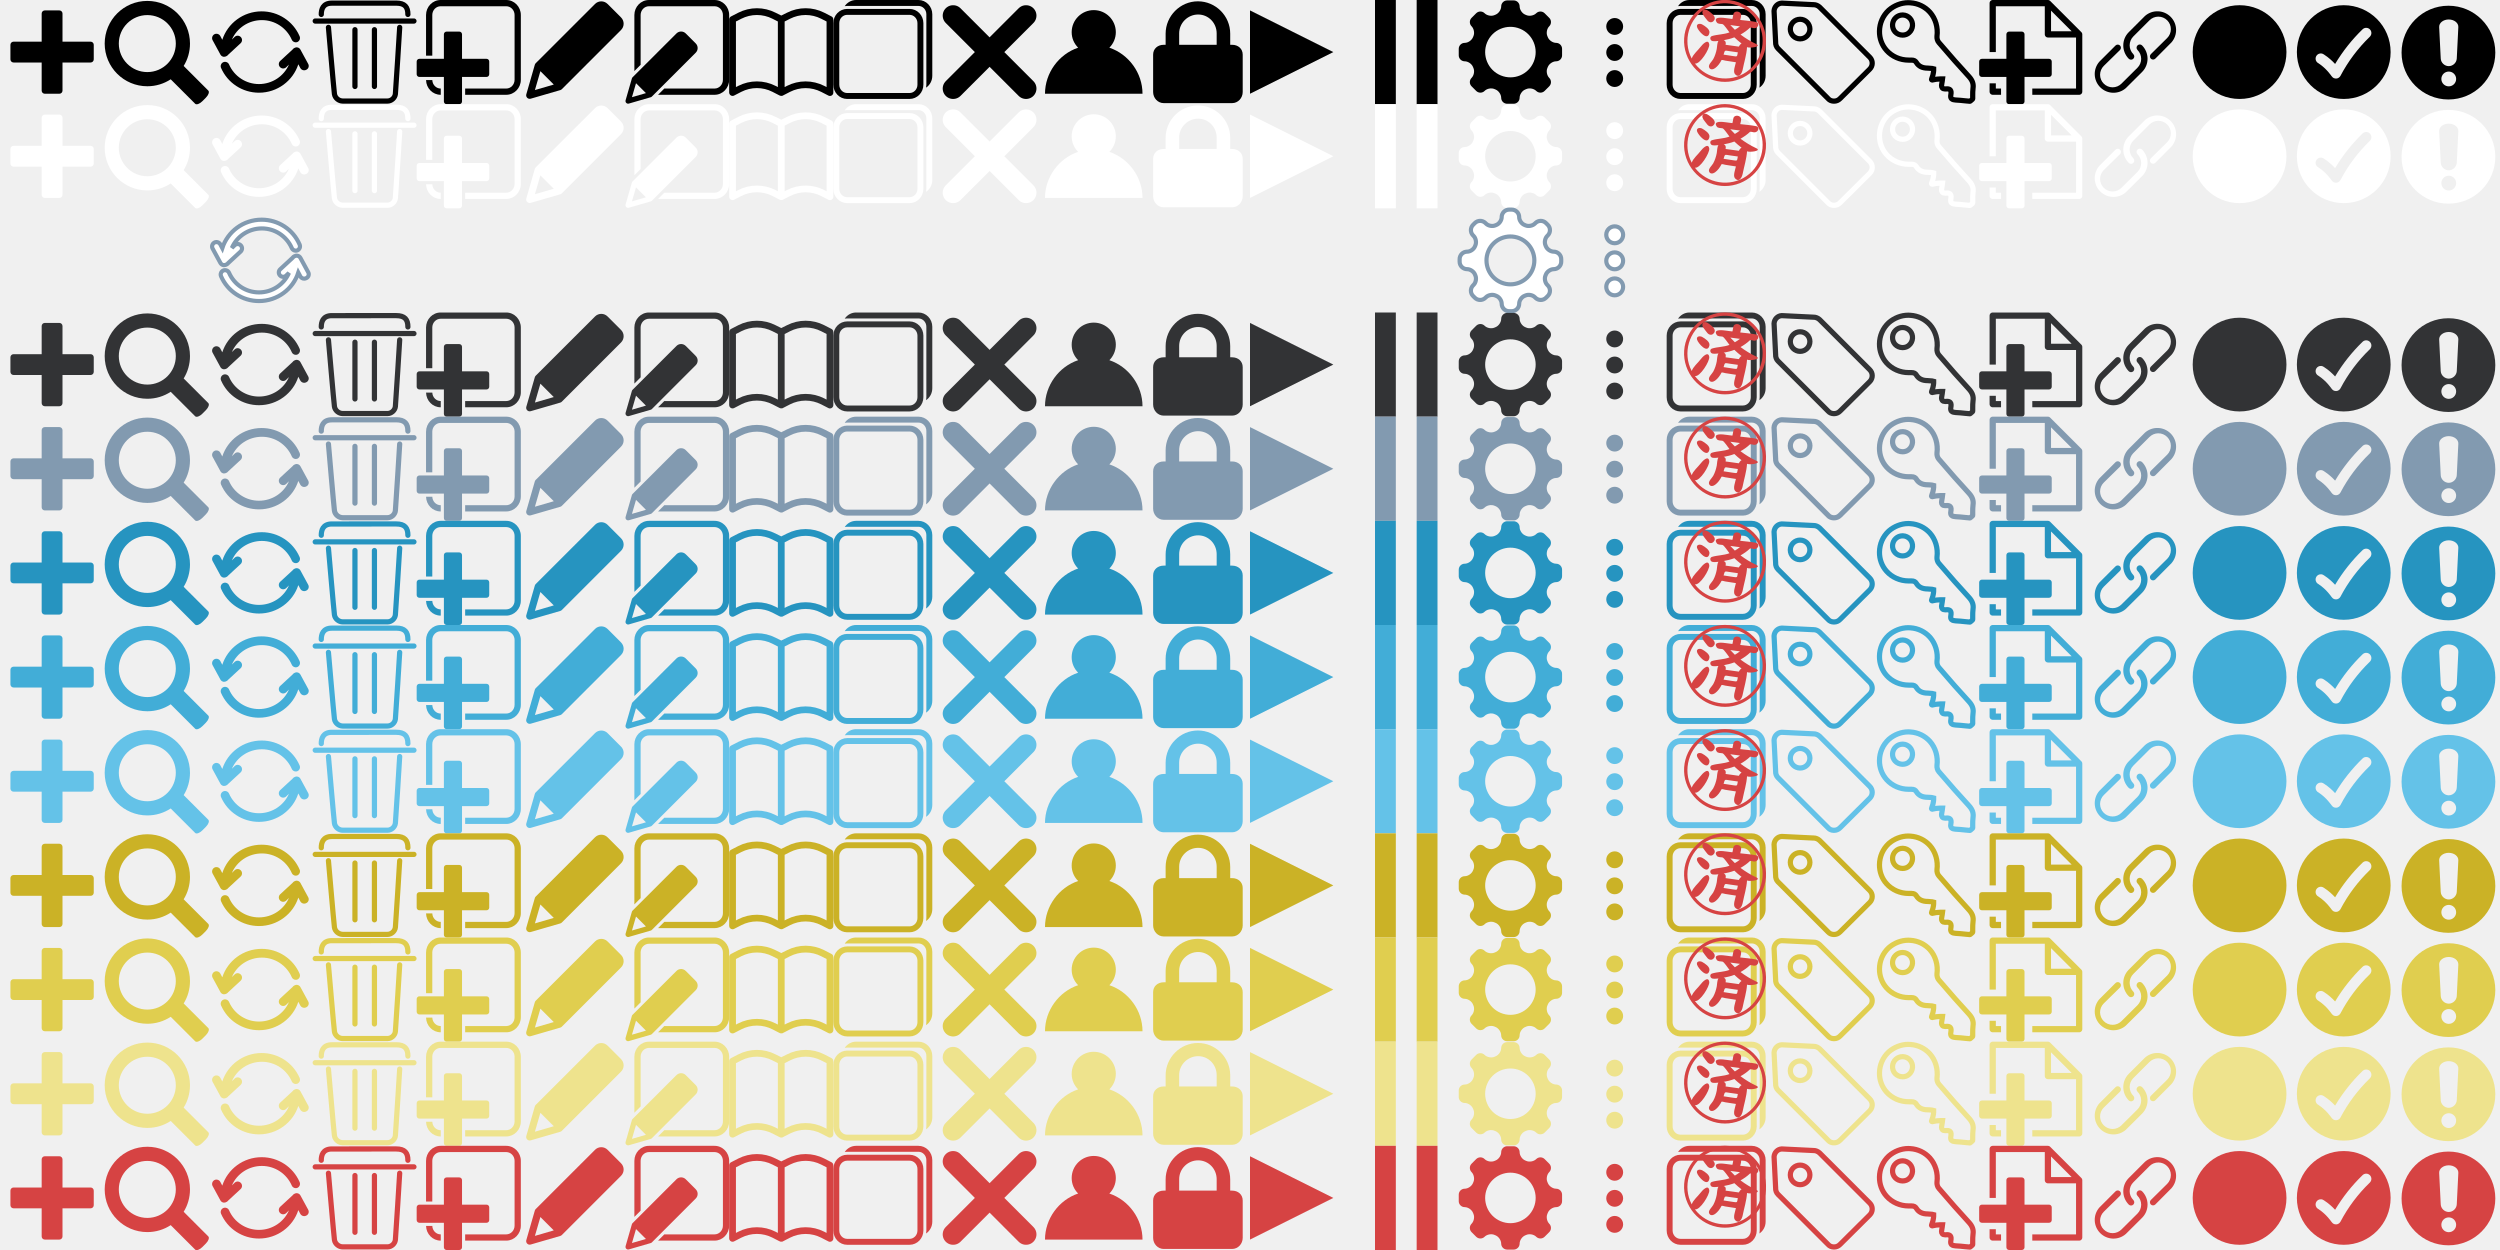
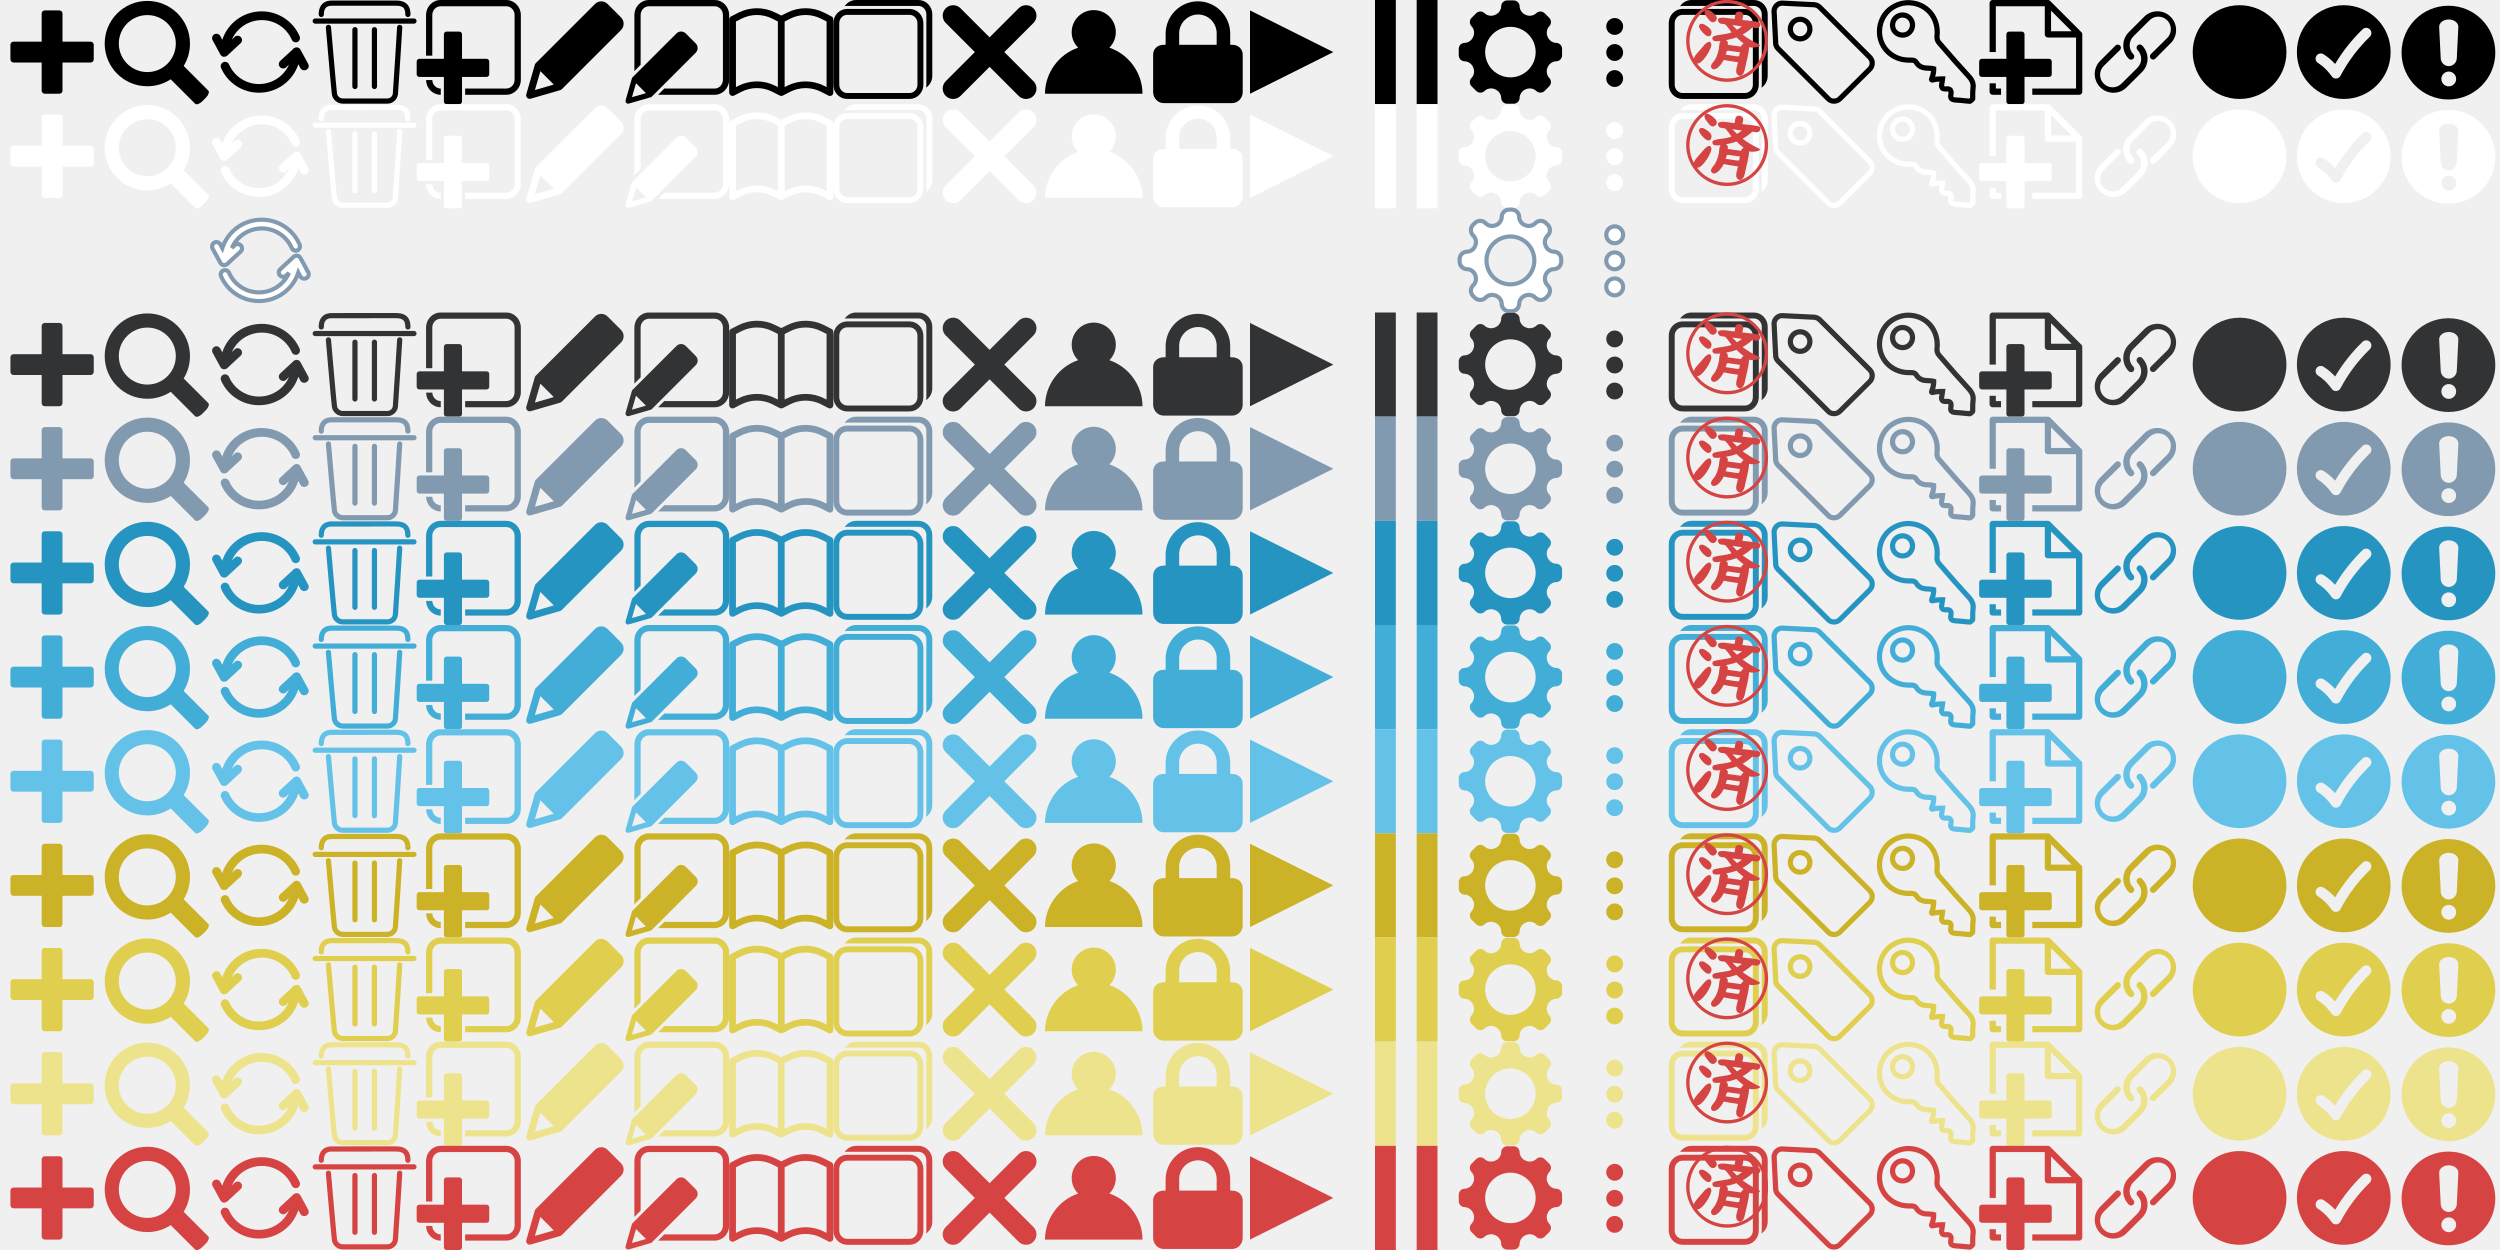
<svg xmlns="http://www.w3.org/2000/svg" xmlns:xlink="http://www.w3.org/1999/xlink" viewBox="0 0 2400 1200" width="100%" height="100%">
  <g id="icons" fill="currentColor">
    <g>
      <rect x="40" y="10" width="20" height="80" rx="3" ry="3" />
      <rect x="10" y="40" width="80" height="20" rx="3" ry="3" />
    </g>
    <g transform="translate(100 -100)">
      <path d="M87.37,199.62l-23.49-23.49c-6.44,4.21-14.13,6.68-22.43,6.68         c-22.64,0-40.95-18.35-40.95-40.99c0-22.6,18.31-40.94,40.95-40.94         c22.6,0,40.94,18.35,40.94,40.94c0,7.9-2.22,15.27-6.07,21.5l23.66,23.65         c1.25,1.22,0.2,4.25-2.31,6.76l-3.52,3.53         C91.62,199.78,88.59,200.83,87.37,199.62L87.37,199.62z M68.78,141.82         c0-15.11-12.23-27.34-27.34-27.34c-15.11,0-27.38,12.23-27.38,27.34         s12.27,27.38,27.38,27.38C56.55,169.2,68.78,156.93,68.78,141.82z" />
    </g>
    <g transform="translate(200 0)">
      <path d="M87.6 34.7C81.3 20.2 67 10.9 51.2 10.9c-17.7 0-32.7 11.5-37.8 27.3l-1.9-3.6c-1.1-2-3.7-2.8-5.7-1.7S3 36.6 4.1 38.6l7.5 13.8c.6 1.1 1.7 1.9 3 2.1h.7c.8 0 1.6-.3 2.3-.7.6-.3 1.1-.8 1.5-1.3l11.9-11c1.7-1.6 1.8-4.2.2-5.9-1.6-1.7-4.2-1.8-5.9-.2L22.6 38c4.8-11 15.9-18.7 28.8-18.7 12.5 0 23.7 7.4 28.7 18.8.9 2.1 3.4 3.1 5.5 2.2 2-1 3-3.4 2-5.6zm8.3 26.7l-7.5-13.8c-.6-1.1-1.7-1.9-3-2.1-1-.2-2 .1-2.9.6-.6.3-1.2.8-1.6 1.4L69 58.5c-1.7 1.6-1.8 4.2-.2 5.9 1.6 1.7 4.2 1.8 5.9.2l2.7-2.6c-4.8 11-15.9 18.7-28.8 18.7-12.5 0-23.7-7.4-28.7-18.8-.9-2.1-3.4-3.1-5.5-2.2-2.1.9-3.1 3.4-2.2 5.5C18.5 79.7 32.8 89 48.6 89c17.7 0 32.7-11.5 37.8-27.3l1.9 3.6c.8 1.4 2.2 2.2 3.7 2.2.7 0 1.4-.2 2-.5 2.2-1 3-3.6 1.9-5.6z" />
    </g>
    <g transform="translate(300 0)" id="bin" fill="none" stroke="currentColor" stroke-width="5" stroke-linecap="round">
      <line x1="2.601" y1="20.206" x2="97.398" y2="20.206" />
      <path d="M8.421,13.864c0-4.676,1.465-10.873,10.226-10.844               c6.818,0.022,56.71-0.029,61.664-0.029c8.301,0,11.268,               3.684,11.268,10.873" />
      <path d="M15.299,26.281c0,0,5.161,59.847,5.761,63.939S25.486,97,29.008,97               s39.546,0,43.068,0s7.064-2.926,7.494-6.78s4.129-63.939,               4.129-63.939" />
      <line x1="40.75" y1="28.5" x2="40.75" y2="83" />
      <line x1="59.45" y1="28.5" x2="59.45" y2="83" />
    </g>
    <g transform="translate(400 0)">
      <path d="M67.06,56.46H43.54V32.94c0-1.44-1.17-2.61-2.61-2.61         H28.74c-1.44,0-2.61,1.17-2.61,2.61v23.52H2.61         C1.17,56.46,0,57.63,0,59.07v12.19c0,1.45,1.17,2.61,2.61,2.61         h23.52v23.52c0,1.45,1.17,2.61,2.61,2.61h12.19         c1.44,0,2.61-1.16,2.61-2.61V73.87h23.52c1.45,0,2.61-1.16,2.61-2.61         V59.07C69.67,57.63,68.51,56.46,67.06,56.46z" />
      <path d="M23.128,85h-0.121c-4.321,0-7.845-3.622-7.992-8.13h-6         C9.167,84.687,15.379,91,23.007,91h0.121V85z" />
      <path d="M85.992,0H23.007C15.284,0,9,6.469,9,14.42v39.041h6V14.42         C15,9.777,18.592,6,23.007,6h62.985C90.407,6,94,9.777,94,14.42         v62.16c0,4.643-3.593,8.42-8.008,8.42H46.544v6h39.448         C93.716,91,100,84.531,100,76.58V14.42C100,6.469,93.716,0,85.992,0z" />
    </g>
    <g transform="translate(550 50) scale(1.7) translate(-50 -50)">
      <path d="M77.18,30.44l-7.62-7.62a5,5,0,0,0-7.07,0L29,56.28                a2,2,0,0,0-.51.86L23.68,73.84A2,2,0,0,0,25.6,76.4                a2,2,0,0,0,.56-.08l16.71-4.85a2,2,0,0,0,.86-.51L77.18,37.51                a5,5,0,0,0,0-7.07Zm-48.64,41,3.09-10.66,7.56,7.56Z" />
    </g>
    <g transform="translate(600 0)">
      <path d="M85.99,0H23.01C15.28,0,9,6.47,9,14.42v53.81l6-5.99         V14.42C15,9.78,18.59,6,23.01,6h62.99C90.41,6,94,9.78,94,14.42v62.16         c0,4.64-3.59,8.42-8.01,8.42H37.73l-6,6h54.26         C93.72,91,100,84.53,100,76.58V14.42C100,6.47,93.72,0,85.99,0z" />
      <path d="M67.9,41.69l-9.59-9.59c-2.46-2.46-6.44-2.46-8.9,0L7.25,74.21         c-0.3,0.3-0.52,0.67-0.64,1.08L0.56,96.32         c-0.39,1.33,0.38,2.73,1.71,3.12c0.23,0.07,0.47,0.1,0.7,0.1         c0.24,0,0.48-0.03,0.71-0.1l21.03-6.1c0.41-0.12,0.78-0.34,1.08-0.64         L67.9,50.59C70.36,48.13,70.36,44.15,67.9,41.69z         M6.68,93.3l3.89-13.42l9.52,9.52L6.68,93.3z" />
    </g>
    <g transform="translate(700 0)">
      <path d="M96.75,92.12c-0.52,0-1.01-0.12-1.47-0.36l-6.96-3.58         c-4.61-2.35-9.77-3.59-14.93-3.59s-10.33,1.24-14.93,3.58l-6.97,3.59         l-0.1,0.05l-0.2,0.08l-0.21,0.07l-0.16,0.04l-0.16,0.03h-0.71         c-0.19,0-0.42-0.03-0.64-0.08l-0.17-0.04h-0.11         c-0.16-0.05-0.31-0.11-0.45-0.18l-0.33-0.17h-0.06l-6.63-3.41         c-4.61-2.35-9.77-3.59-14.93-3.59c-5.17,0-10.33,1.24-14.93,3.58         l-6.97,3.59c-0.46,0.23-0.97,0.36-1.49,0.36C1.45,92.1,0,90.65,0,88.86         v-70.2c0-1.22,0.69-2.33,1.8-2.88l6.98-3.59         c5.5-2.8,11.69-4.29,17.87-4.29c6.19,0,12.37,1.48,17.88,4.29l5.5,2.74         l5.49-2.73C61.03,9.38,67.21,7.9,73.4,7.9         c6.19,0,12.37,1.48,17.88,4.29l6.96,3.58c1.09,0.56,1.77,1.66,1.76,2.89         v70.2c0,0.52-0.12,1.04-0.36,1.5         C99.09,91.44,97.98,92.12,96.75,92.12L96.75,92.12z M73.38,78.15         c6.19,0,12.37,1.48,17.88,4.29l2.25,1.15V20.63l-5.19-2.65         c-4.6-2.35-9.76-3.58-14.93-3.58s-10.33,1.24-14.93,3.58l-5.21,2.65         v62.96l2.25-1.15C61.01,79.63,67.19,78.15,73.38,78.15z         M26.62,78.15c6.19,0,12.37,1.48,17.88,4.29l2.25,1.15V20.63l-5.19-2.65         c-4.6-2.35-9.76-3.58-14.93-3.58         c-5.17,0-10.33,1.24-14.93,3.58L6.5,20.63v62.96l2.25-1.15         C14.26,79.63,20.44,78.15,26.62,78.15z" />
    </g>
    <g transform="translate(800 0) scale(0.95)">
      <path fill="none" stroke="currentColor" stroke-width="6" d="M88,85.58C88,91.89,83.07,97,76.99,97H14.01         C7.93,97,3,91.89,3,85.58V23.42C3,17.11,7.93,12,14.01,12         h62.99C83.07,12,88,17.11,88,23.42V85.58z" />
      <path d="M85.99,0H23.01c-4.76,0-8.97,2.46-11.5,6.21         C12.33,6.09,13.16,6,14.01,6h9h53.99h9C90.41,6,94,9.78,94,14.42v9         v53.16v9c0,1.03-0.1,2.03-0.27,3.01c3.78-2.59,6.27-7,6.27-12.01         V14.42C100,6.47,93.72,0,85.99,0z" />
    </g>
    <g transform="translate(900 0)">
      <path fill="none" stroke="currentColor" stroke-width="20" stroke-linecap="round" d="M85 15L15 85M15 15l70 70" />
    </g>
    <g transform="translate(1000 0)">
      <path d="M64.992 45.781c3.831-3.834 6.2-9.064 6.2-14.912         0-11.704-9.487-21.16-21.192-21.16-11.704 0-21.192 9.504-21.192 21.208         0 5.848 2.369 11.021 6.2 14.855C16.515 51.99 3.198 70 3.198         90h93.605c0-20-13.32-38.002-31.811-44.219z" />
    </g>
    <g transform="translate(1100 0)">
      <path d="M82.81 43H81V32.256C81 15.237 67.02 1.264 50         1.264c-17.019 0-31 14.063-31 31.08V43h-1.809C11.469 43 7 46.704         7 52.493v35.814C7 94.096 11.469 99 17.191 99H82.81C88.531 99 93 94.096 93         88.308V52.493C93 46.704 88.531 43 82.81 43zM32 33v-.976c0-9.958         8.273-18.094 18.232-18.094C60.19 13.931 68 22.097 68         32.056V43H32V33z" />
    </g>
    <g transform="translate(1200 0)">
      <path d="M0 10l80 40l-80 40v-60" />
    </g>
    <g transform="translate(1300 0)">
      <path d="M20 0h20v100h-20v-100M60 0h20v100h-20v-100" />
    </g>
    <g transform="translate(1400 0)">
      <path d="M25.14,87.37c-2.23,2.14-5.81,2.11-8-0.08l-4.43-4.43         c-2.19-2.19-2.23-5.75-0.08-8l0.19-0.19c2.14-2.23,2.93-6.34,1.73-9.22         l-0.54-1.3c-1.19-2.86-4.63-5.23-7.75-5.29l-0.27-0.01         c-3.09-0.06-5.6-2.61-5.6-5.71l0-6.27c0-3.09,2.49-5.65,5.6-5.71         l0.27-0.01c3.09-0.06,6.55-2.42,7.75-5.29l0.54-1.3         c1.19-2.86,0.42-6.98-1.73-9.22l-0.19-0.19         c-2.14-2.23-2.11-5.81,0.08-8l4.43-4.43c2.19-2.19,5.75-2.23,8-0.08         l0.19,0.19c2.23,2.14,6.34,2.93,9.22,1.73l1.3-0.54         c2.86-1.19,5.23-4.63,5.29-7.75l0.01-0.27c0.06-3.09,2.61-5.6,5.71-5.6         l6.27,0c3.09,0,5.65,2.49,5.71,5.6l0.01,0.27         c0.06,3.09,2.42,6.55,5.29,7.75l1.29,0.54c2.86,1.19,6.98,0.42,9.22-1.73         l0.2-0.19c2.23-2.14,5.81-2.11,7.99,0.08l4.43,4.43         c2.19,2.19,2.23,5.75,0.08,8l-0.19,0.19c-2.14,2.23-2.93,6.34-1.73,9.22         l0.54,1.3c1.19,2.86,4.64,5.23,7.75,5.29l0.27,0.01         c3.09,0.06,5.6,2.61,5.6,5.71v6.27c0,3.09-2.49,5.65-5.6,5.71l-0.27,0.01         c-3.09,0.06-6.56,2.42-7.75,5.29l-0.54,1.29         c-1.19,2.86-0.42,6.98,1.73,9.22l0.19,0.2c2.14,2.23,2.11,5.81-0.08,7.99         l-4.43,4.43c-2.19,2.19-5.75,2.23-8,0.08l-0.19-0.19         c-2.23-2.14-6.34-2.93-9.22-1.73l-1.3,0.54         c-2.86,1.19-5.23,4.64-5.29,7.75l-0.01,0.27c-0.06,3.09-2.61,5.6-5.71,5.6         h-6.27         c-3.09,0-5.65-2.49-5.71-5.6l-0.01-0.27c-0.06-3.09-2.42-6.56-5.29-7.75         l-1.3-0.54c-2.86-1.19-6.98-0.42-9.22,1.73L25.14,87.37z         M40.72,72.4c12.37,5.13,26.55-0.75,31.67-13.12         c5.13-12.37-0.75-26.55-13.12-31.67c-12.37-5.12-26.55,0.75-31.67,13.12         C22.48,53.09,28.35,67.27,40.72,72.4z" />
    </g>
    <g transform="translate(1500 0)" id="dotdotdot">
      <circle cx="50.1" cy="50.4" r="8.1" fill="currentColor" />
      <circle cx="50.1" cy="25.4" r="8.1" fill="currentColor" />
      <circle cx="50.1" cy="75.4" r="8.1" fill="currentColor" />
    </g>
-     <g transform="translate(1600 0) scale(0.95)">
+     <g transform="translate(1602 0) scale(0.95)">
      <path fill="none" stroke="currentColor" stroke-width="6" d="M88,85.58C88,91.89,83.07,97,76.99,97H14.01         C7.93,97,3,91.89,3,85.58V23.42C3,17.11,7.93,12,14.01,12         h62.99C83.07,12,88,17.11,88,23.42V85.58z" />
      <path d="M85.99,0H23.01c-4.76,0-8.97,2.46-11.5,6.21         C12.33,6.09,13.16,6,14.01,6h9h53.99h9C90.41,6,94,9.78,94,14.42v9         v53.16v9c0,1.03-0.1,2.03-0.27,3.01c3.78-2.59,6.27-7,6.27-12.01         V14.42C100,6.47,93.72,0,85.99,0z" />
      <path fill="hsl(360, 64%, 55%)" transform="scale(1.1) translate(0 -10)" d="M39.27,40.21c-1.6,8.2-10.46-1.98-11.37-5.31         c-0.89-3.27,2.83-3.5,4.76-2.42         C35.12,33.87,39.92,36.85,39.27,40.21         C39.11,41,39.53,38.87,39.27,40.21z         M81.94,30.16c4.2,0.82,2.01,6.22-1.8,5.72         c-0.94-0.12-2.65-0.72-3.57-0.47c-2.59,2.51-5.6,4.57-8.73,6.34         c4.44,3.31,9.33,6.37,14.38,8.67c5.61,2.58-5.83,4.03-8.4,2.9         c-0.38,6.83-2.7,13.99-4.01,20.7c-0.62,3.18-3.29,8.31-7.07,4.02         c-2.02-2.3,0.37-8.22,0.87-10.83c-3.26-0.51-6.52-1.01-9.78-1.52         c-0.65-0.1-2.8-0.83-3.42-0.53c-1.45,2.86-3.36,5.58-5.99,7.47         c-1.8,1.31-4.66,1.81-5.51-0.94c-0.74-2.4,2.76-5.33,3.82-7.27         c1.62-2.95,2.65-6.19,3.29-9.49c0.43-2.2,0.27-5.38,1.52-7.29         c-1.74,0.15-3.7,0.42-5.44,0.08c-2.26-0.44-2.88-3.81-0.52-4.6         c5.25-1.6,10.81-1.34,16.11-3.36c-1.16-1.28-4.94-7.42-6.53-7.64         c-1.43-0.19-4.1-0.06-5.05-1.42c-4.21-6.05,6.37-4.29,8.5-4.02         c1.89,0.24,3.77,0.49,5.66,0.73c0.42,0.05,0.72-3.82,0.98-4.35         c0.61-3.13,5.17-3.13,6.72-0.75c1.04,1.61-0.04,4.33-0.38,6.03         C72.34,28.92,77.23,29.24,81.94,30.16         C83.74,30.51,81.88,30.15,81.94,30.16z         M58.46,33.04c1.34,1.49,2.74,2.92,4.19,4.3         c1.62-0.95,3.19-1.98,4.68-3.13C64.37,33.83,61.42,33.43,58.46,33.04z         M65.38,58.08c-2.56-0.36-5.13-0.73-7.69-1.09         c-4.48-0.64-4.12-1.24-5.4,3.19c2.93,0.45,5.86,0.89,8.79,1.34         C65.11,62.14,64.59,62.13,65.38,58.08z         M62.18,44.31         c-3.16,1.22-6.47,2.02-9.79,2.62c2.03,0.81,2.11,2.37,1.74,4.22         c2.92,0.4,5.85,0.8,8.77,1.21c1.13,0.16,2.26,0.31,3.39,0.47         c-0.1-0.01,1.51-2.63,2.5-2.85C66.5,48.2,64.26,46.34,62.18,44.31         C59.38,45.39,63.02,41.05,62.18,44.31z         M37.02,28.33         c1.35,2,3.97,3.03,5.92,1.12c3.16-3.07-0.33-6.21-2.77-8.13         c-1.49-1.18-4.56-3.68-6.52-1.95C30.84,21.99,35.57,26.17,37.02,28.33         C37.82,29.52,36.32,27.29,37.02,28.33z         M90.6,54.78C86.93,73.54,69.07,86.9,50.04,85.05         C30.05,83.12,14.7,65.09,16.06,45.04         C17.39,25.57,34.06,9.9,53.6,9.9C76.95,9.9,95.08,31.82,90.6,54.78         C87.15,72.43,92.52,44.91,90.6,54.78z         M82.38,28.21         C72.37,13.35,51.97,8.56,36.42,17.49c-15.99,9.18-22.08,29.96-13.39,46.3         c1.15-3.85,5.83-7.61,8.22-10.84         c1.26-1.71,7.01-8.07,7.88-2.13c0.56,3.82-8.59,18.75-13.23,17.51         c11.01,14.71,32.31,18.2,47.41,7.74         C88.71,65.43,92.86,43.78,82.38,28.21         C77.21,20.53,87.55,35.89,82.38,28.21z" />
    </g>
    <g transform="translate(1700 0)">
      <path fill="none" stroke="currentColor" stroke-width="5" d="M60.6,97.1c-2.2,0-4.2-0.8-5.5-2.3L6.9,46.6c-1.6-1.6-2.4-3.8-2.3-6.2         l0-0.1L3.1,10.5c0.3-4.1,3.4-7.3,7.4-7.5l30.3,1.5c0,0,0.3,0,0.4,0         c2,0,4.1,0.9,5.7,2.4l48.1,48.1c3.1,3.1,3.1,8.2,0,11.3L66.4,94.7         C64.8,96.3,62.9,97.1,60.6,97.1z" />
      <circle fill="none" stroke="currentColor" stroke-width="5" cx="28.1" cy="27.9" r="9.4" />
    </g>
    <g transform="translate(1800 0)" id="key">
      <path fill="none" stroke="currentColor" stroke-width="5" d="M86.7,96.8c-3.1-0.3-6.2-0.7-9.4-0.8c-1.2-0.1-2.9-0.3-3.9-1.3         c-0.7-0.8-0.9-2-0.6-3.6c0.4-2.2,0.3-3.8-0.5-4.7         c-0.6-0.7-1.7-1.1-3.2-1.1c-0.3,0-0.7,0-1.1,0.1c-0.2,0-0.5,0-0.7,0         c-1.2,0-2.1-0.3-2.7-1c-1-1.2-0.7-3.1-0.5-3.8l0-0.2         c0.1-0.7,0.3-1.6,0.4-2.3l0.3-2.3l-2.3,0c-0.8,0-1.9,0.1-2.9,0.2         c-0.7,0-1.3,0.2-2.1,0.3l-2.6,0.5c0,0,0,0-0.1,0c-0.2,0-0.3-0.1-0.4-0.2         c-0.1-0.1-0.2-0.3-0.1-0.5l0.8-2.5c0.3-0.8,0.5-1.3,0.6-2         c0.3-1.4,0.6-2.9,0.6-3.8l0-1.7l-1.6-0.4c-0.5-0.1-1.4-0.2-4-0.3         c-5.3,0-8.8-1.8-11-5.4c-0.9-1.4-2-2.3-4.7-2.3c-0.3,0-0.6,0-1,0         c-0.6,0-1.1,0-1.7,0c-8.2,0-15.9-3.4-21.2-9.3c-4.5-5-6.9-11.6-6.8-18.4         c0.1-7.7,3.2-14.9,8.9-20.2C18.4,5.3,25.1,2.6,32,2.6c0.7,0,1.3,0,2,0.1         c7.3,0.5,13.9,3.7,18.7,9c5.4,6.1,7.9,14.6,6.8,23.2         c-0.2,1.9,0.5,4.5,1.8,5.9C71.9,53.2,81.4,64,90.3,73.6l0,0         c3.3,3.7,4.4,7,3.8,11.2c-0.3,2.3-0.3,4.6-0.3,6.9c0,1.1,0,2.1,0,3.1         c0,0.1-0.1,0.3-0.2,0.4l-2.2,1.9c-0.1,0.1-0.2,0.1-0.3,0.1L86.7,96.8z" />
      <path fill="none" stroke="currentColor" stroke-width="5" d="M26.5,33.7c-2.8,0-5.5-1.2-7.3-3.2c-3.4-3.9-3.1-10,0.7-13.5         c1.8-1.7,4.1-2.6,6.5-2.6c0.2,0,0.3,0,0.5,0c2.6,0.1,5,1.3,6.7,3.2         l0.1,0.1l-0.1-0.1c1.7,1.9,2.6,4.5,2.4,7.1c-0.2,2.6-1.3,4.9-3.2,6.6         C31.2,32.9,28.9,33.7,26.5,33.7z" />
    </g>
    <g transform="translate(1900 0)" id="add-note" fill="currentColor">
      <path d="M67.06,56.46H43.54V32.94c0-1.44-1.17-2.61-2.61-2.61         H28.74c-1.44,0-2.61,1.17-2.61,2.61v23.52H2.61         C1.17,56.46,0,57.63,0,59.07v12.19c0,1.45,1.17,2.61,2.61,2.61         h23.52v23.52c0,1.45,1.17,2.61,2.61,2.61h12.19         c1.44,0,2.61-1.16,2.61-2.61V73.87h23.52c1.45,0,2.61-1.16,2.61-2.61         V59.07C69.67,57.63,68.51,56.46,67.06,56.46z" />
      <path d="M13 50v-47h53v30h30v55h-45m-30 0h-8v-8M66 3l30 30" stroke="currentColor" stroke-width="6" fill="none" stroke-linecap="butt" stroke-linejoin="round" />
    </g>
    <g transform="translate(2000 0)" id="link" fill="currentColor">
      <path d="M15.4 59.2a18 18 0 0 0 25.4 25.4l15.6-15.5c7-7 7-18.4 0-25.5A3 3 45 1 0 52 48a12 12 0 0 1 0 17L36.6 80.3a12 12 0 0 1-17 0 12 12 0 0 1 0-17L35.2 48a3 3 45 1 0-4.3-4.3L15.4 59.2zm28.2-28.3c-7 7-7 18.4 0 25.5A3 3 45 1 0 48 52a12 12 0 0 1 0-17l15.5-15.5a12 12 0 0 1 17 0 12 12 0 0 1 0 17L64.8 52a3 3 45 1 0 4.3 4.3l15.5-15.6a18 18 0 0 0-25.4-25.4L43.6 30.9z" />
    </g>
    <g transform="translate(2100 0)" fill="currentColor">
      <circle cx="50" cy="50" r="45" />
    </g>
    <g transform="translate(2200 0)" fill="currentColor">
      <path d="M50 5a45 45 0 1 0 0 90 45 45 0 0 0 0-90zm25 30.3a148.4 148.4 0 0 0-28.2 37.6c-.4.7-.9 1.2-1.6 1.7-.8.5-1.5.8-2.4.8h-.3a5 5 0 0 1-2.2-.5l-.6-.4a3 3 0 0 1-1-1l-.4-.4s-4.9-7.4-12.5-12.3a5 5 0 1 1 5.3-8.4c4.4 2.8 8 6.2 10.6 9a162 162 0 0 1 26.4-33.3 5 5 0 0 1 7 .1 5 5 0 0 1 0 7z" />
    </g>
    <g transform="translate(2300 0)" fill="currentColor" id="error-circle">
      <path d="M43.1 56.2c.2 4 3.7 7.3 7.7 7.3s7.5-3.3 7.7-7.3L60 26c.2-4-4-7.3-9.2-7.3-5.3 0-9.4 3.3-9.2 7.3M5.5 50.5a45 45 0 1 1 90 0 45 45 0 0 1-90 0zm45.3 32.4a7.1 7.1 0 1 0 0-14.2 7.1 7.1 0 0 0 0 14.2z" />
    </g>
  </g>
  <use y="100" xlink:href="#icons" color="white" />
  <g transform="translate(200 200)">
    <path fill="white" stroke="hsl(209, 23%, 60%)" stroke-width="4" d="M87.6 34.7C81.3 20.2 67 10.9 51.2 10.9c-17.7 0-32.7 11.5-37.8       27.3l-1.9-3.6c-1.1-2-3.7-2.8-5.7-1.7S3 36.6 4.1 38.6l7.5 13.8c.6 1.1 1.7       1.9 3 2.1h.7c.8 0 1.6-.3 2.3-.7.6-.3 1.1-.8 1.5-1.3l11.9-11c1.7-1.6       1.8-4.2.2-5.9-1.6-1.7-4.2-1.8-5.9-.2L22.6 38c4.8-11 15.9-18.7 28.8-18.7       12.5 0 23.7 7.4 28.7 18.8.9 2.1 3.4 3.1 5.5 2.2 2-1 3-3.4 2-5.6zm8.3       26.7l-7.5-13.8c-.6-1.1-1.7-1.9-3-2.1-1-.2-2 .1-2.9.6-.6.3-1.2.8-1.6 1.4L69       58.5c-1.7 1.6-1.8 4.2-.2 5.9 1.6 1.7 4.2 1.8 5.9.2l2.7-2.6c-4.8 11-15.9       18.7-28.8 18.7-12.5 0-23.7-7.4-28.7-18.8-.9-2.1-3.4-3.1-5.5-2.2-2.1.9-3.1       3.4-2.2 5.5C18.5 79.7 32.8 89 48.6 89c17.7 0 32.7-11.5 37.8-27.3l1.9       3.6c.8 1.4 2.2 2.2 3.7 2.2.7 0 1.4-.2 2-.5 2.2-1 3-3.6 1.9-5.6z" />
  </g>
  <g transform="translate(1400 200)">
    <path fill="white" stroke="hsl(209, 23%, 60%)" stroke-width="4" d="M25.94,85.93c-2.81,2.72-7.31,2.69-10.08-0.08l-1.71-1.71          c-2.76-2.76-2.79-7.27-0.07-10.08l0.69-0.71          c2.04-2.1,2.78-5.99,1.65-8.72l-0.51-1.23c-1.12-2.71-4.41-4.95-7.32-5          l-0.29,0c-3.9-0.07-7.06-3.27-7.06-7.19l0-2.42          c0-3.9,3.15-7.12,7.06-7.19l0.29-0.01c2.92-0.05,6.19-2.27,7.32-5          l0.51-1.23c1.12-2.71,0.37-6.63-1.64-8.71l-0.7-0.73          c-2.72-2.81-2.69-7.31,0.08-10.08l1.71-1.71          c2.76-2.76,7.27-2.79,10.08-0.07l0.71,0.69          c2.1,2.04,5.99,2.78,8.72,1.65l1.23-0.51c2.71-1.12,4.95-4.41,5-7.32          l0-0.29c0.07-3.9,3.27-7.06,7.19-7.06l2.42,0          c3.9,0,7.12,3.15,7.19,7.06l0,0.29c0.05,2.92,2.27,6.19,5,7.32          l1.23,0.51c2.71,1.12,6.63,0.37,8.71-1.64l0.73-0.7          c2.81-2.72,7.31-2.69,10.08,0.08l1.71,1.71          c2.76,2.76,2.79,7.27,0.07,10.08l-0.69,0.71          c-2.04,2.1-2.78,5.99-1.65,8.72l0.51,1.23          c1.13,2.71,4.41,4.95,7.32,5l0.29,0.01c3.9,0.07,7.06,3.27,7.06,7.19          v2.42c0,3.9-3.15,7.12-7.05,7.19l-0.29,0          c-2.92,0.05-6.19,2.27-7.32,5l-0.51,1.23c-1.12,2.71-0.37,6.63,1.64,8.71          l0.7,0.73c2.72,2.81,2.69,7.31-0.08,10.08l-1.71,1.71          c-2.76,2.76-7.27,2.79-10.08,0.07l-0.71-0.69          c-2.1-2.04-5.99-2.78-8.72-1.65l-1.23,0.51c-2.71,1.13-4.95,4.41-5,7.32          l0,0.29c-0.07,3.9-3.27,7.06-7.19,7.06h-2.42c-3.9,0-7.12-3.15-7.19-7.05          l-0.01-0.29c-0.05-2.92-2.27-6.19-5-7.32l-1.23-0.51          c-2.71-1.12-6.63-0.37-8.71,1.64L25.94,85.93z M41.21,71.22          c11.72,4.86,25.16-0.71,30.01-12.43c4.86-11.72-0.71-25.16-12.43-30.01          c-11.72-4.85-25.16,0.71-30.01,12.43          C23.92,52.93,29.49,66.37,41.21,71.22z" />
  </g>
  <g transform="translate(1500 200)" fill="white" stroke="hsl(209, 23%, 60%)" stroke-width="4">
    <circle cx="50.1" cy="50.4" r="8.1" />
    <circle cx="50.1" cy="25.4" r="8.1" />
    <circle cx="50.1" cy="75.4" r="8.1" />
  </g>
  <use y="300" xlink:href="#icons" color="#323335" />
  <use y="400" xlink:href="#icons" color="hsl(209, 23%, 60%)" />
  <use y="500" xlink:href="#icons" color="hsl(197, 67%, 45%)" />
  <use y="600" xlink:href="#icons" color="hsl(197, 65%, 55%)" />
  <use y="700" xlink:href="#icons" color="hsl(197, 74%, 65%)" />
  <use y="800" xlink:href="#icons" color="hsl(50.9, 68.5%, 47.3%)" />
  <use y="900" xlink:href="#icons" color="hsl(52.6, 70%, 59.4%)" />
  <use y="1000" xlink:href="#icons" color="hsl(53.2, 74%, 74.3%)" />
  <use y="1100" xlink:href="#icons" color="hsl(360, 64%, 55%)" />
  <view id="search-grey" viewBox="100 400 100 100" />
  <view id="user-grey" viewBox="1000 400 100 100" />
  <view id="lock-grey" viewBox="1100 400 100 100" />
</svg>
